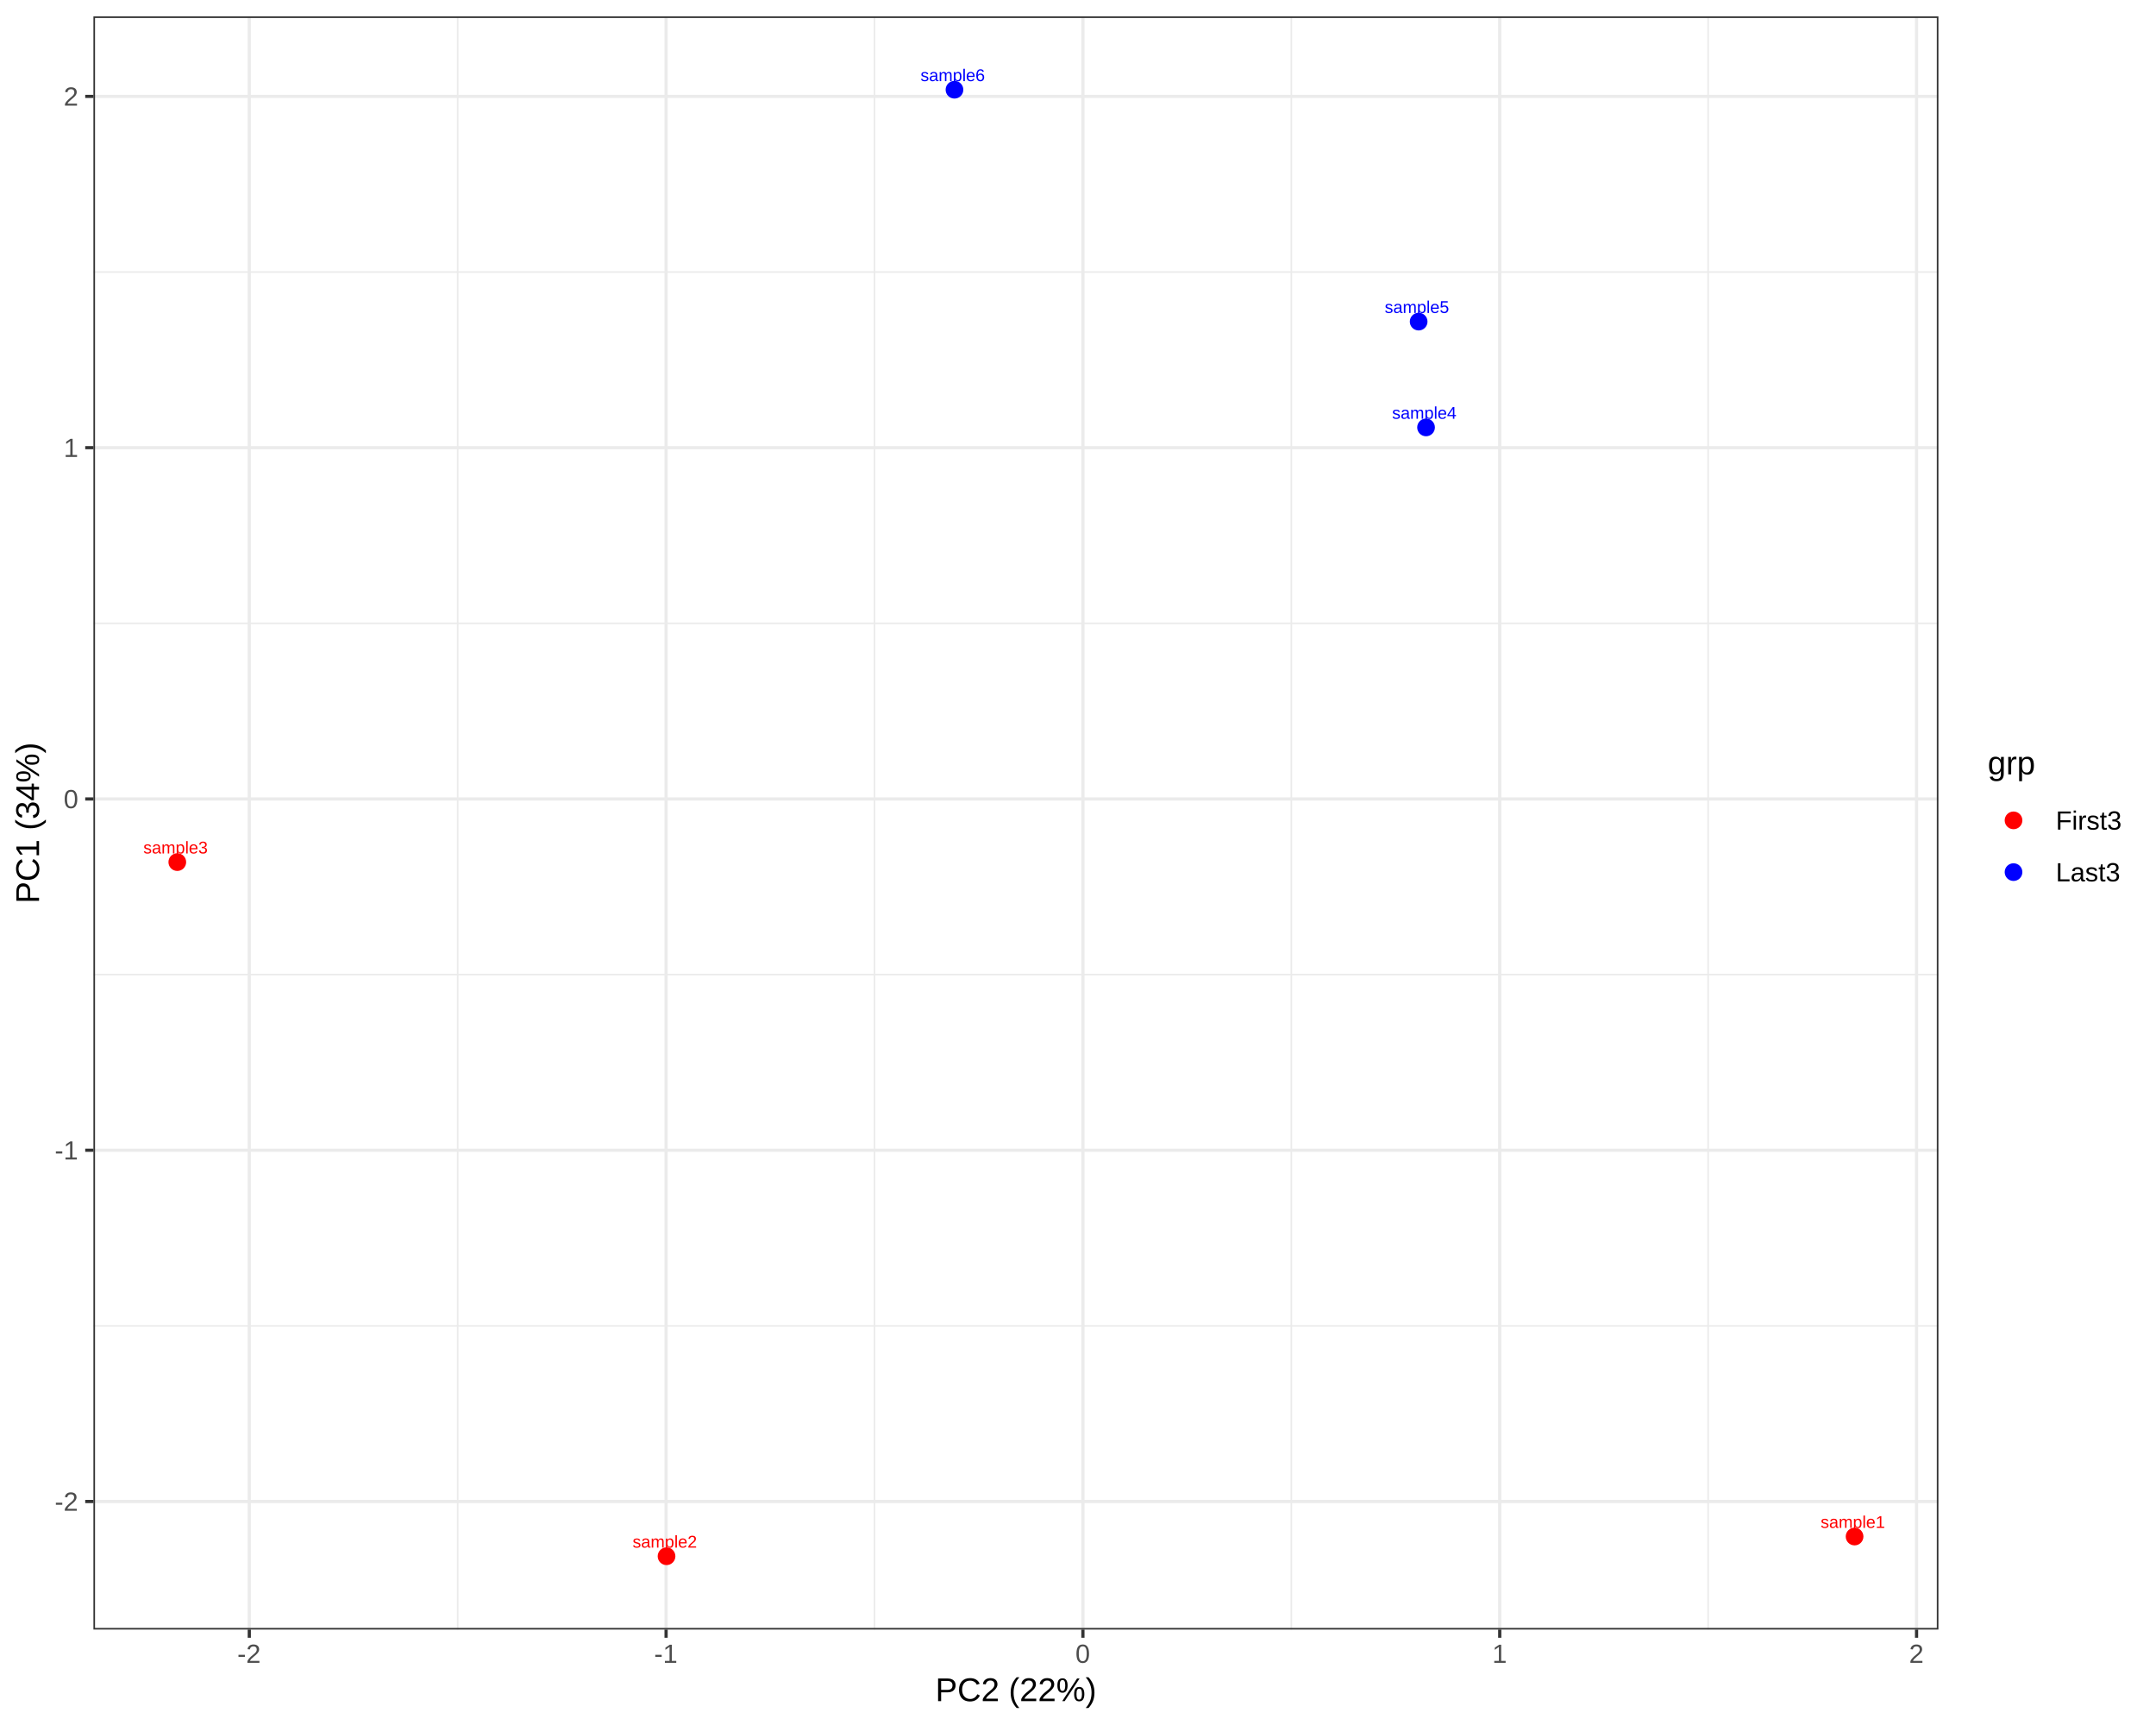
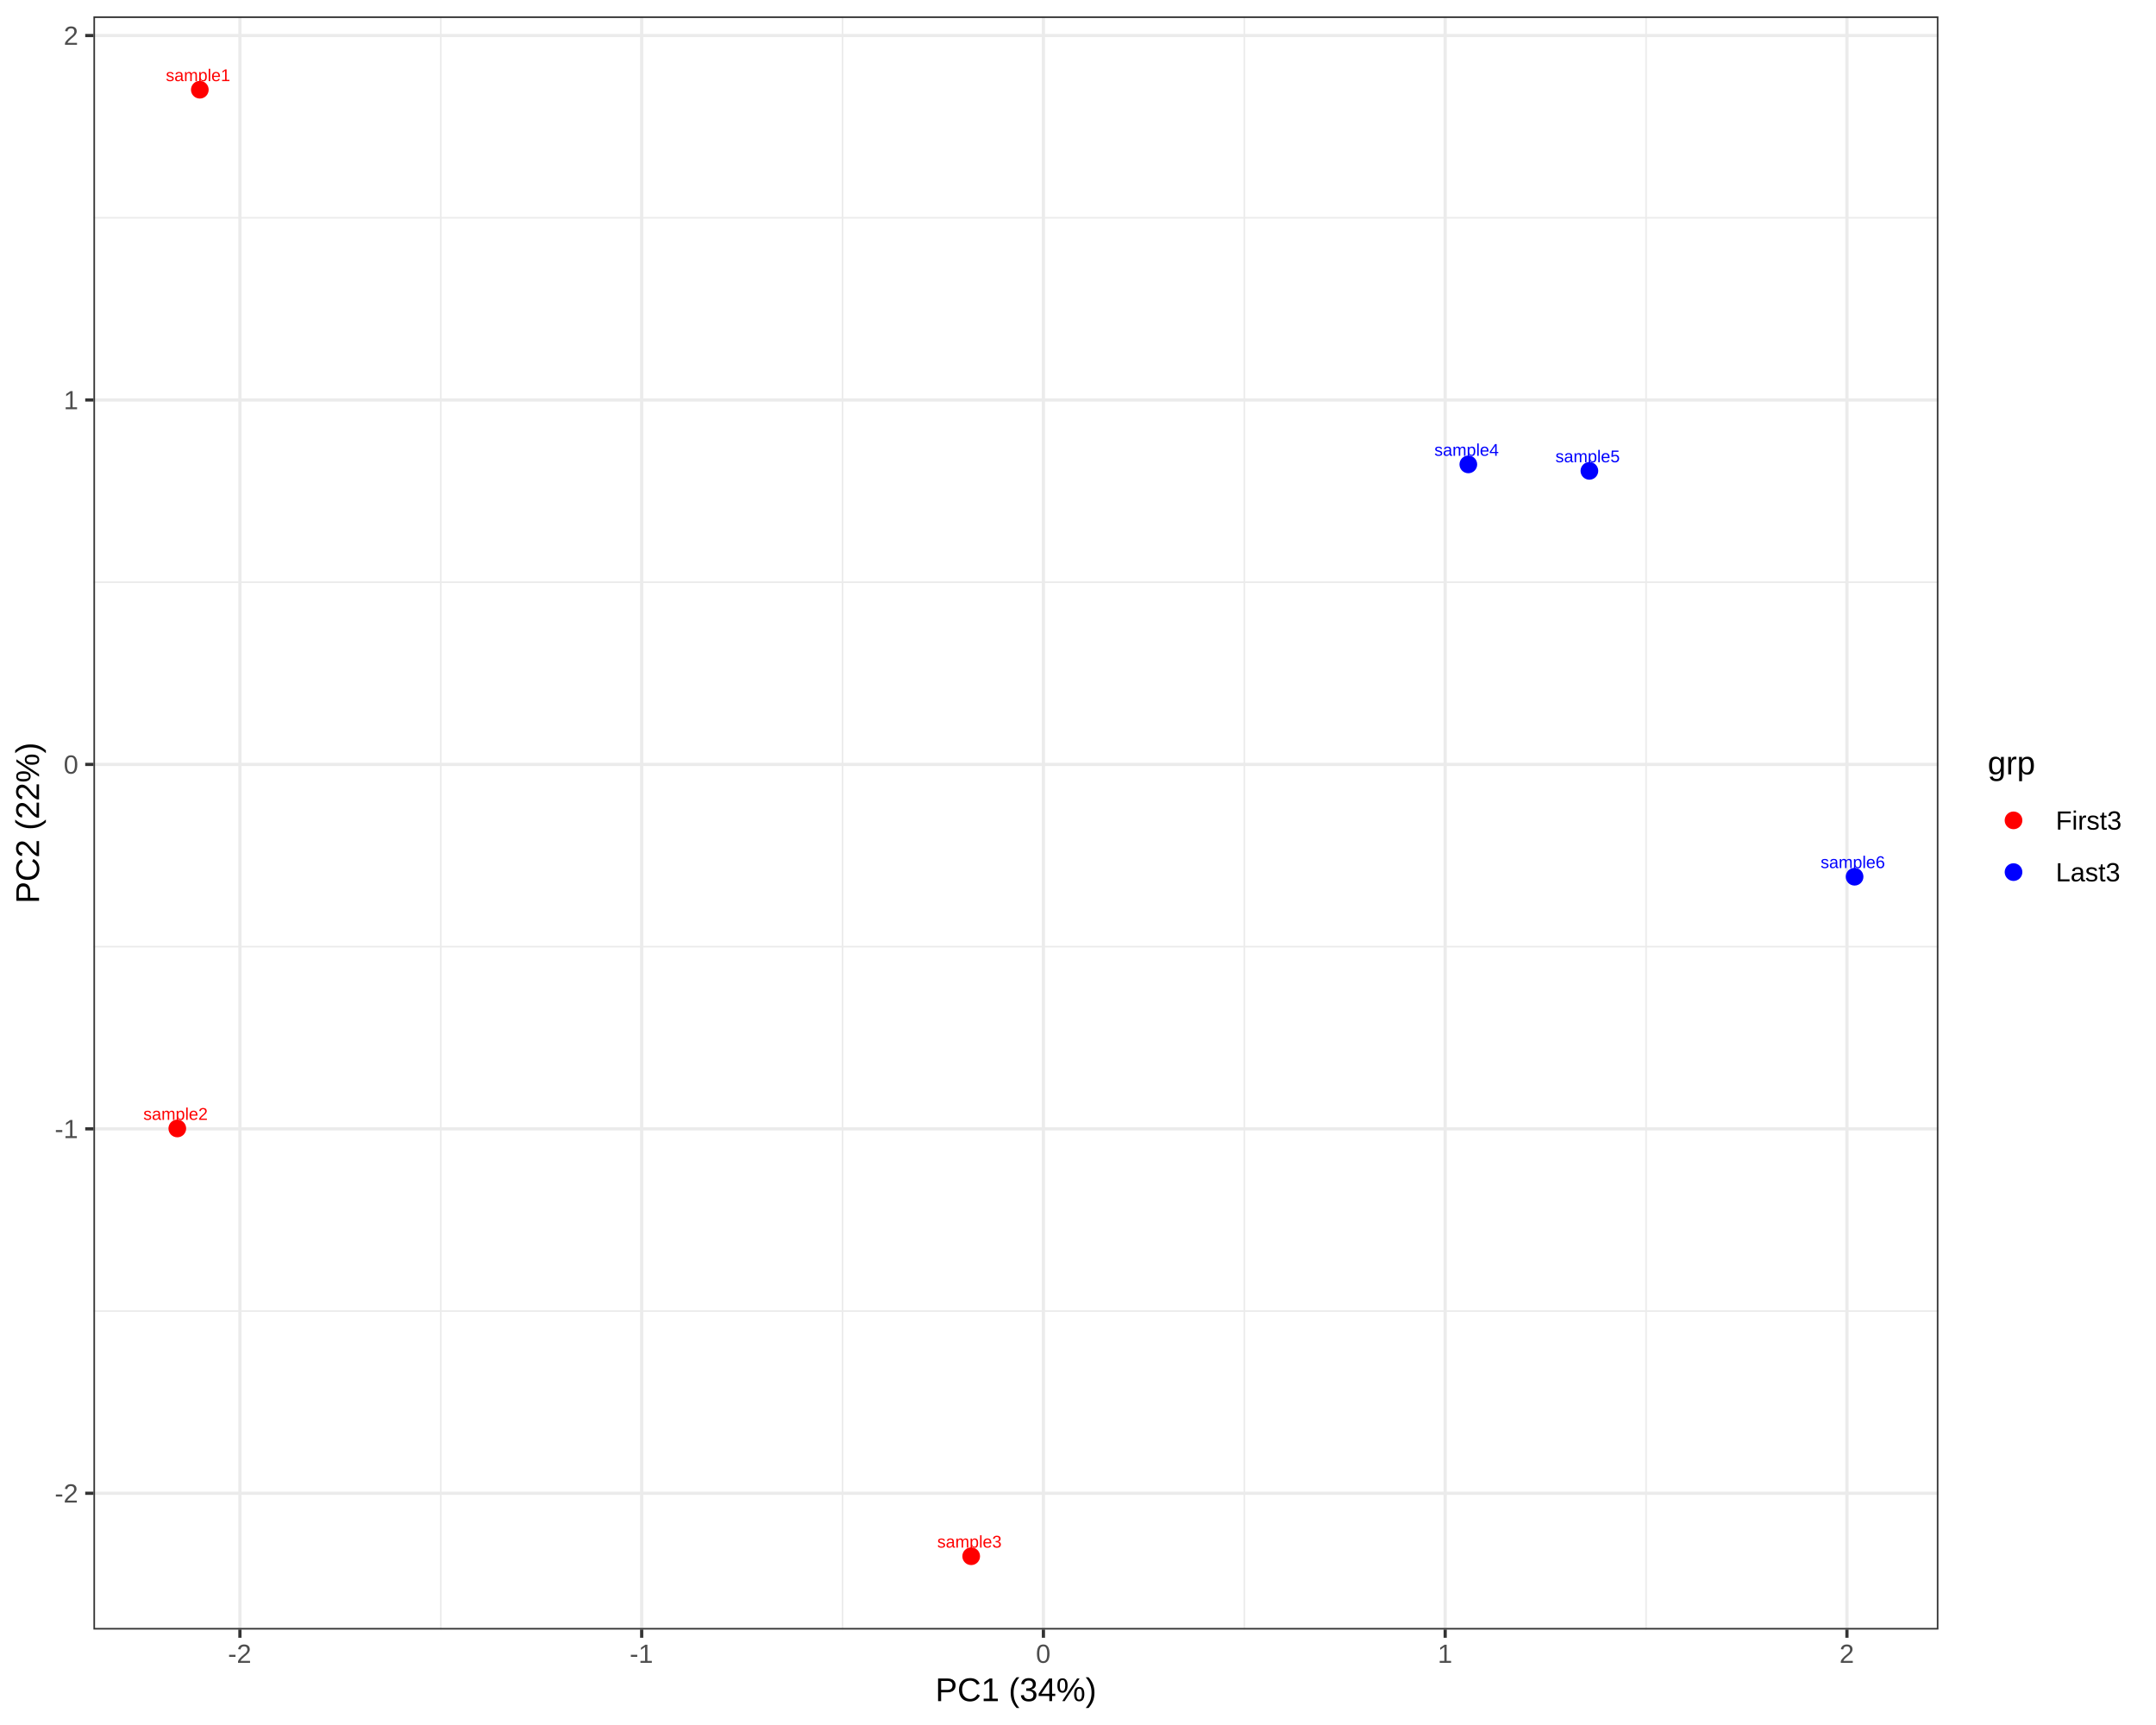
<svg xmlns="http://www.w3.org/2000/svg" viewBox="0 0 720.00 576.00">
  <defs>
    <style type="text/css">
    line, polyline, path, rect, circle {
      fill: none;
      stroke: #000000;
      stroke-linecap: round;
      stroke-linejoin: round;
      stroke-miterlimit: 10.00;
    }
  </style>
  </defs>
  <rect width="100%" height="100%" style="stroke: none; fill: #FFFFFF;" />
  <rect x="0.00" y="0.00" width="720.00" height="576.00" style="stroke-width: 1.07; stroke: #FFFFFF; fill: #FFFFFF;" />
  <defs>
    <clipPath id="cpMzEuMnw2NDcuMzQzfDU0NC4xMzF8NS40Nzk0NQ==">
      <rect x="31.20" y="5.48" width="616.14" height="538.65" />
    </clipPath>
  </defs>
  <rect x="31.20" y="5.48" width="616.14" height="538.65" style="stroke-width: 1.07; stroke: none; fill: #FFFFFF;" clip-path="url(#cpMzEuMnw2NDcuMzQzfDU0NC4xMzF8NS40Nzk0NQ==)" />
-   <polyline points="31.20,442.72 647.34,442.72 " style="stroke-width: 0.53; stroke: #EBEBEB; stroke-linecap: butt;" clip-path="url(#cpMzEuMnw2NDcuMzQzfDU0NC4xMzF8NS40Nzk0NQ==)" />
-   <polyline points="31.20,325.42 647.34,325.42 " style="stroke-width: 0.53; stroke: #EBEBEB; stroke-linecap: butt;" clip-path="url(#cpMzEuMnw2NDcuMzQzfDU0NC4xMzF8NS40Nzk0NQ==)" />
-   <polyline points="31.20,208.13 647.34,208.13 " style="stroke-width: 0.53; stroke: #EBEBEB; stroke-linecap: butt;" clip-path="url(#cpMzEuMnw2NDcuMzQzfDU0NC4xMzF8NS40Nzk0NQ==)" />
-   <polyline points="31.20,90.84 647.34,90.84 " style="stroke-width: 0.53; stroke: #EBEBEB; stroke-linecap: butt;" clip-path="url(#cpMzEuMnw2NDcuMzQzfDU0NC4xMzF8NS40Nzk0NQ==)" />
-   <polyline points="152.85,544.13 152.85,5.48 " style="stroke-width: 0.53; stroke: #EBEBEB; stroke-linecap: butt;" clip-path="url(#cpMzEuMnw2NDcuMzQzfDU0NC4xMzF8NS40Nzk0NQ==)" />
-   <polyline points="292.04,544.13 292.04,5.48 " style="stroke-width: 0.53; stroke: #EBEBEB; stroke-linecap: butt;" clip-path="url(#cpMzEuMnw2NDcuMzQzfDU0NC4xMzF8NS40Nzk0NQ==)" />
-   <polyline points="431.24,544.13 431.24,5.48 " style="stroke-width: 0.53; stroke: #EBEBEB; stroke-linecap: butt;" clip-path="url(#cpMzEuMnw2NDcuMzQzfDU0NC4xMzF8NS40Nzk0NQ==)" />
-   <polyline points="570.44,544.13 570.44,5.48 " style="stroke-width: 0.53; stroke: #EBEBEB; stroke-linecap: butt;" clip-path="url(#cpMzEuMnw2NDcuMzQzfDU0NC4xMzF8NS40Nzk0NQ==)" />
-   <polyline points="31.20,501.37 647.34,501.37 " style="stroke-width: 1.07; stroke: #EBEBEB; stroke-linecap: butt;" clip-path="url(#cpMzEuMnw2NDcuMzQzfDU0NC4xMzF8NS40Nzk0NQ==)" />
-   <polyline points="31.20,384.07 647.34,384.07 " style="stroke-width: 1.07; stroke: #EBEBEB; stroke-linecap: butt;" clip-path="url(#cpMzEuMnw2NDcuMzQzfDU0NC4xMzF8NS40Nzk0NQ==)" />
-   <polyline points="31.20,266.78 647.34,266.78 " style="stroke-width: 1.07; stroke: #EBEBEB; stroke-linecap: butt;" clip-path="url(#cpMzEuMnw2NDcuMzQzfDU0NC4xMzF8NS40Nzk0NQ==)" />
-   <polyline points="31.20,149.48 647.34,149.48 " style="stroke-width: 1.07; stroke: #EBEBEB; stroke-linecap: butt;" clip-path="url(#cpMzEuMnw2NDcuMzQzfDU0NC4xMzF8NS40Nzk0NQ==)" />
-   <polyline points="31.20,32.19 647.34,32.19 " style="stroke-width: 1.07; stroke: #EBEBEB; stroke-linecap: butt;" clip-path="url(#cpMzEuMnw2NDcuMzQzfDU0NC4xMzF8NS40Nzk0NQ==)" />
-   <polyline points="83.25,544.13 83.25,5.48 " style="stroke-width: 1.07; stroke: #EBEBEB; stroke-linecap: butt;" clip-path="url(#cpMzEuMnw2NDcuMzQzfDU0NC4xMzF8NS40Nzk0NQ==)" />
-   <polyline points="222.44,544.13 222.44,5.48 " style="stroke-width: 1.07; stroke: #EBEBEB; stroke-linecap: butt;" clip-path="url(#cpMzEuMnw2NDcuMzQzfDU0NC4xMzF8NS40Nzk0NQ==)" />
-   <polyline points="361.64,544.13 361.64,5.48 " style="stroke-width: 1.07; stroke: #EBEBEB; stroke-linecap: butt;" clip-path="url(#cpMzEuMnw2NDcuMzQzfDU0NC4xMzF8NS40Nzk0NQ==)" />
-   <polyline points="500.84,544.13 500.84,5.48 " style="stroke-width: 1.07; stroke: #EBEBEB; stroke-linecap: butt;" clip-path="url(#cpMzEuMnw2NDcuMzQzfDU0NC4xMzF8NS40Nzk0NQ==)" />
-   <polyline points="640.04,544.13 640.04,5.48 " style="stroke-width: 1.07; stroke: #EBEBEB; stroke-linecap: butt;" clip-path="url(#cpMzEuMnw2NDcuMzQzfDU0NC4xMzF8NS40Nzk0NQ==)" />
-   <circle cx="619.34" cy="513.07" r="1.95pt" style="stroke-width: 0.71; stroke: #FF0000; fill: #FF0000;" clip-path="url(#cpMzEuMnw2NDcuMzQzfDU0NC4xMzF8NS40Nzk0NQ==)" />
-   <circle cx="222.59" cy="519.65" r="1.95pt" style="stroke-width: 0.71; stroke: #FF0000; fill: #FF0000;" clip-path="url(#cpMzEuMnw2NDcuMzQzfDU0NC4xMzF8NS40Nzk0NQ==)" />
-   <circle cx="59.21" cy="287.87" r="1.95pt" style="stroke-width: 0.71; stroke: #FF0000; fill: #FF0000;" clip-path="url(#cpMzEuMnw2NDcuMzQzfDU0NC4xMzF8NS40Nzk0NQ==)" />
-   <circle cx="476.23" cy="142.72" r="1.95pt" style="stroke-width: 0.71; stroke: #0000FF; fill: #0000FF;" clip-path="url(#cpMzEuMnw2NDcuMzQzfDU0NC4xMzF8NS40Nzk0NQ==)" />
-   <circle cx="473.76" cy="107.39" r="1.95pt" style="stroke-width: 0.71; stroke: #0000FF; fill: #0000FF;" clip-path="url(#cpMzEuMnw2NDcuMzQzfDU0NC4xMzF8NS40Nzk0NQ==)" />
-   <circle cx="318.75" cy="29.96" r="1.95pt" style="stroke-width: 0.71; stroke: #0000FF; fill: #0000FF;" clip-path="url(#cpMzEuMnw2NDcuMzQzfDU0NC4xMzF8NS40Nzk0NQ==)" />
+   <polyline points="31.20,437.78 647.34,437.78 " style="stroke-width: 0.53; stroke: #EBEBEB; stroke-linecap: butt;" clip-path="url(#cpMzEuMnw2NDcuMzQzfDU0NC4xMzF8NS40Nzk0NQ==)" />
+   <polyline points="31.20,316.09 647.34,316.09 " style="stroke-width: 0.53; stroke: #EBEBEB; stroke-linecap: butt;" clip-path="url(#cpMzEuMnw2NDcuMzQzfDU0NC4xMzF8NS40Nzk0NQ==)" />
+   <polyline points="31.20,194.40 647.34,194.40 " style="stroke-width: 0.53; stroke: #EBEBEB; stroke-linecap: butt;" clip-path="url(#cpMzEuMnw2NDcuMzQzfDU0NC4xMzF8NS40Nzk0NQ==)" />
+   <polyline points="31.20,72.71 647.34,72.71 " style="stroke-width: 0.53; stroke: #EBEBEB; stroke-linecap: butt;" clip-path="url(#cpMzEuMnw2NDcuMzQzfDU0NC4xMzF8NS40Nzk0NQ==)" />
+   <polyline points="147.20,544.13 147.20,5.48 " style="stroke-width: 0.53; stroke: #EBEBEB; stroke-linecap: butt;" clip-path="url(#cpMzEuMnw2NDcuMzQzfDU0NC4xMzF8NS40Nzk0NQ==)" />
+   <polyline points="281.37,544.13 281.37,5.48 " style="stroke-width: 0.53; stroke: #EBEBEB; stroke-linecap: butt;" clip-path="url(#cpMzEuMnw2NDcuMzQzfDU0NC4xMzF8NS40Nzk0NQ==)" />
+   <polyline points="415.54,544.13 415.54,5.48 " style="stroke-width: 0.53; stroke: #EBEBEB; stroke-linecap: butt;" clip-path="url(#cpMzEuMnw2NDcuMzQzfDU0NC4xMzF8NS40Nzk0NQ==)" />
+   <polyline points="549.71,544.13 549.71,5.48 " style="stroke-width: 0.53; stroke: #EBEBEB; stroke-linecap: butt;" clip-path="url(#cpMzEuMnw2NDcuMzQzfDU0NC4xMzF8NS40Nzk0NQ==)" />
+   <polyline points="31.20,498.63 647.34,498.63 " style="stroke-width: 1.07; stroke: #EBEBEB; stroke-linecap: butt;" clip-path="url(#cpMzEuMnw2NDcuMzQzfDU0NC4xMzF8NS40Nzk0NQ==)" />
+   <polyline points="31.20,376.94 647.34,376.94 " style="stroke-width: 1.07; stroke: #EBEBEB; stroke-linecap: butt;" clip-path="url(#cpMzEuMnw2NDcuMzQzfDU0NC4xMzF8NS40Nzk0NQ==)" />
+   <polyline points="31.20,255.25 647.34,255.25 " style="stroke-width: 1.07; stroke: #EBEBEB; stroke-linecap: butt;" clip-path="url(#cpMzEuMnw2NDcuMzQzfDU0NC4xMzF8NS40Nzk0NQ==)" />
+   <polyline points="31.20,133.56 647.34,133.56 " style="stroke-width: 1.07; stroke: #EBEBEB; stroke-linecap: butt;" clip-path="url(#cpMzEuMnw2NDcuMzQzfDU0NC4xMzF8NS40Nzk0NQ==)" />
+   <polyline points="31.20,11.86 647.34,11.86 " style="stroke-width: 1.07; stroke: #EBEBEB; stroke-linecap: butt;" clip-path="url(#cpMzEuMnw2NDcuMzQzfDU0NC4xMzF8NS40Nzk0NQ==)" />
+   <polyline points="80.12,544.13 80.12,5.48 " style="stroke-width: 1.07; stroke: #EBEBEB; stroke-linecap: butt;" clip-path="url(#cpMzEuMnw2NDcuMzQzfDU0NC4xMzF8NS40Nzk0NQ==)" />
+   <polyline points="214.29,544.13 214.29,5.48 " style="stroke-width: 1.07; stroke: #EBEBEB; stroke-linecap: butt;" clip-path="url(#cpMzEuMnw2NDcuMzQzfDU0NC4xMzF8NS40Nzk0NQ==)" />
+   <polyline points="348.45,544.13 348.45,5.48 " style="stroke-width: 1.07; stroke: #EBEBEB; stroke-linecap: butt;" clip-path="url(#cpMzEuMnw2NDcuMzQzfDU0NC4xMzF8NS40Nzk0NQ==)" />
+   <polyline points="482.62,544.13 482.62,5.48 " style="stroke-width: 1.07; stroke: #EBEBEB; stroke-linecap: butt;" clip-path="url(#cpMzEuMnw2NDcuMzQzfDU0NC4xMzF8NS40Nzk0NQ==)" />
+   <polyline points="616.79,544.13 616.79,5.48 " style="stroke-width: 1.07; stroke: #EBEBEB; stroke-linecap: butt;" clip-path="url(#cpMzEuMnw2NDcuMzQzfDU0NC4xMzF8NS40Nzk0NQ==)" />
+   <circle cx="66.73" cy="29.96" r="1.95pt" style="stroke-width: 0.71; stroke: #FF0000; fill: #FF0000;" clip-path="url(#cpMzEuMnw2NDcuMzQzfDU0NC4xMzF8NS40Nzk0NQ==)" />
+   <circle cx="59.21" cy="376.81" r="1.95pt" style="stroke-width: 0.71; stroke: #FF0000; fill: #FF0000;" clip-path="url(#cpMzEuMnw2NDcuMzQzfDU0NC4xMzF8NS40Nzk0NQ==)" />
+   <circle cx="324.33" cy="519.65" r="1.95pt" style="stroke-width: 0.71; stroke: #FF0000; fill: #FF0000;" clip-path="url(#cpMzEuMnw2NDcuMzQzfDU0NC4xMzF8NS40Nzk0NQ==)" />
+   <circle cx="490.35" cy="155.07" r="1.95pt" style="stroke-width: 0.71; stroke: #0000FF; fill: #0000FF;" clip-path="url(#cpMzEuMnw2NDcuMzQzfDU0NC4xMzF8NS40Nzk0NQ==)" />
+   <circle cx="530.78" cy="157.23" r="1.95pt" style="stroke-width: 0.71; stroke: #0000FF; fill: #0000FF;" clip-path="url(#cpMzEuMnw2NDcuMzQzfDU0NC4xMzF8NS40Nzk0NQ==)" />
+   <circle cx="619.34" cy="292.75" r="1.95pt" style="stroke-width: 0.71; stroke: #0000FF; fill: #0000FF;" clip-path="url(#cpMzEuMnw2NDcuMzQzfDU0NC4xMzF8NS40Nzk0NQ==)" />
  <g clip-path="url(#cpMzEuMnw2NDcuMzQzfDU0NC4xMzF8NS40Nzk0NQ==)">
-     <text x="608.00" y="510.18" style="font-size: 5.69px; fill: #FF0000; font-family: Liberation Sans;" textLength="22.68px" lengthAdjust="spacingAndGlyphs">sample1</text>
+     <text x="55.39" y="27.08" style="font-size: 5.69px; fill: #FF0000; font-family: Liberation Sans;" textLength="22.68px" lengthAdjust="spacingAndGlyphs">sample1</text>
  </g>
  <g clip-path="url(#cpMzEuMnw2NDcuMzQzfDU0NC4xMzF8NS40Nzk0NQ==)">
-     <text x="211.25" y="516.76" style="font-size: 5.69px; fill: #FF0000; font-family: Liberation Sans;" textLength="22.68px" lengthAdjust="spacingAndGlyphs">sample2</text>
+     <text x="47.87" y="373.93" style="font-size: 5.69px; fill: #FF0000; font-family: Liberation Sans;" textLength="22.68px" lengthAdjust="spacingAndGlyphs">sample2</text>
  </g>
  <g clip-path="url(#cpMzEuMnw2NDcuMzQzfDU0NC4xMzF8NS40Nzk0NQ==)">
-     <text x="47.87" y="284.98" style="font-size: 5.69px; fill: #FF0000; font-family: Liberation Sans;" textLength="22.68px" lengthAdjust="spacingAndGlyphs">sample3</text>
+     <text x="312.99" y="516.76" style="font-size: 5.69px; fill: #FF0000; font-family: Liberation Sans;" textLength="22.68px" lengthAdjust="spacingAndGlyphs">sample3</text>
  </g>
  <g clip-path="url(#cpMzEuMnw2NDcuMzQzfDU0NC4xMzF8NS40Nzk0NQ==)">
-     <text x="464.89" y="139.84" style="font-size: 5.69px; fill: #0000FF; font-family: Liberation Sans;" textLength="22.68px" lengthAdjust="spacingAndGlyphs">sample4</text>
+     <text x="479.01" y="152.19" style="font-size: 5.69px; fill: #0000FF; font-family: Liberation Sans;" textLength="22.68px" lengthAdjust="spacingAndGlyphs">sample4</text>
  </g>
  <g clip-path="url(#cpMzEuMnw2NDcuMzQzfDU0NC4xMzF8NS40Nzk0NQ==)">
-     <text x="462.42" y="104.50" style="font-size: 5.69px; fill: #0000FF; font-family: Liberation Sans;" textLength="22.68px" lengthAdjust="spacingAndGlyphs">sample5</text>
+     <text x="519.44" y="154.35" style="font-size: 5.69px; fill: #0000FF; font-family: Liberation Sans;" textLength="22.68px" lengthAdjust="spacingAndGlyphs">sample5</text>
  </g>
  <g clip-path="url(#cpMzEuMnw2NDcuMzQzfDU0NC4xMzF8NS40Nzk0NQ==)">
-     <text x="307.41" y="27.08" style="font-size: 5.69px; fill: #0000FF; font-family: Liberation Sans;" textLength="22.68px" lengthAdjust="spacingAndGlyphs">sample6</text>
+     <text x="608.00" y="289.86" style="font-size: 5.69px; fill: #0000FF; font-family: Liberation Sans;" textLength="22.68px" lengthAdjust="spacingAndGlyphs">sample6</text>
  </g>
  <rect x="31.20" y="5.48" width="616.14" height="538.65" style="stroke-width: 1.07; stroke: #333333;" clip-path="url(#cpMzEuMnw2NDcuMzQzfDU0NC4xMzF8NS40Nzk0NQ==)" />
  <defs>
    <clipPath id="cpMHw3MjB8NTc2fDA=">
      <rect x="0.00" y="0.00" width="720.00" height="576.00" />
    </clipPath>
  </defs>
  <g clip-path="url(#cpMHw3MjB8NTc2fDA=)">
-     <text x="18.27" y="504.46" style="font-size: 8.80px; fill: #4D4D4D; font-family: Liberation Sans;" textLength="8.00px" lengthAdjust="spacingAndGlyphs">-2</text>
+     <text x="18.27" y="501.72" style="font-size: 8.80px; fill: #4D4D4D; font-family: Liberation Sans;" textLength="8.00px" lengthAdjust="spacingAndGlyphs">-2</text>
  </g>
  <g clip-path="url(#cpMHw3MjB8NTc2fDA=)">
-     <text x="18.27" y="387.17" style="font-size: 8.80px; fill: #4D4D4D; font-family: Liberation Sans;" textLength="8.00px" lengthAdjust="spacingAndGlyphs">-1</text>
+     <text x="18.27" y="380.03" style="font-size: 8.80px; fill: #4D4D4D; font-family: Liberation Sans;" textLength="8.00px" lengthAdjust="spacingAndGlyphs">-1</text>
  </g>
  <g clip-path="url(#cpMHw3MjB8NTc2fDA=)">
-     <text x="21.26" y="269.87" style="font-size: 8.80px; fill: #4D4D4D; font-family: Liberation Sans;" textLength="5.01px" lengthAdjust="spacingAndGlyphs">0</text>
+     <text x="21.26" y="258.34" style="font-size: 8.80px; fill: #4D4D4D; font-family: Liberation Sans;" textLength="5.01px" lengthAdjust="spacingAndGlyphs">0</text>
  </g>
  <g clip-path="url(#cpMHw3MjB8NTc2fDA=)">
-     <text x="21.26" y="152.58" style="font-size: 8.80px; fill: #4D4D4D; font-family: Liberation Sans;" textLength="5.01px" lengthAdjust="spacingAndGlyphs">1</text>
+     <text x="21.26" y="136.65" style="font-size: 8.80px; fill: #4D4D4D; font-family: Liberation Sans;" textLength="5.01px" lengthAdjust="spacingAndGlyphs">1</text>
  </g>
  <g clip-path="url(#cpMHw3MjB8NTc2fDA=)">
-     <text x="21.26" y="35.28" style="font-size: 8.80px; fill: #4D4D4D; font-family: Liberation Sans;" textLength="5.01px" lengthAdjust="spacingAndGlyphs">2</text>
+     <text x="21.26" y="14.96" style="font-size: 8.80px; fill: #4D4D4D; font-family: Liberation Sans;" textLength="5.01px" lengthAdjust="spacingAndGlyphs">2</text>
  </g>
-   <polyline points="28.46,501.37 31.20,501.37 " style="stroke-width: 1.07; stroke: #333333; stroke-linecap: butt;" clip-path="url(#cpMHw3MjB8NTc2fDA=)" />
-   <polyline points="28.46,384.07 31.20,384.07 " style="stroke-width: 1.07; stroke: #333333; stroke-linecap: butt;" clip-path="url(#cpMHw3MjB8NTc2fDA=)" />
-   <polyline points="28.46,266.78 31.20,266.78 " style="stroke-width: 1.07; stroke: #333333; stroke-linecap: butt;" clip-path="url(#cpMHw3MjB8NTc2fDA=)" />
-   <polyline points="28.46,149.48 31.20,149.48 " style="stroke-width: 1.07; stroke: #333333; stroke-linecap: butt;" clip-path="url(#cpMHw3MjB8NTc2fDA=)" />
-   <polyline points="28.46,32.19 31.20,32.19 " style="stroke-width: 1.07; stroke: #333333; stroke-linecap: butt;" clip-path="url(#cpMHw3MjB8NTc2fDA=)" />
-   <polyline points="83.25,546.87 83.25,544.13 " style="stroke-width: 1.07; stroke: #333333; stroke-linecap: butt;" clip-path="url(#cpMHw3MjB8NTc2fDA=)" />
-   <polyline points="222.44,546.87 222.44,544.13 " style="stroke-width: 1.07; stroke: #333333; stroke-linecap: butt;" clip-path="url(#cpMHw3MjB8NTc2fDA=)" />
-   <polyline points="361.64,546.87 361.64,544.13 " style="stroke-width: 1.07; stroke: #333333; stroke-linecap: butt;" clip-path="url(#cpMHw3MjB8NTc2fDA=)" />
-   <polyline points="500.84,546.87 500.84,544.13 " style="stroke-width: 1.07; stroke: #333333; stroke-linecap: butt;" clip-path="url(#cpMHw3MjB8NTc2fDA=)" />
-   <polyline points="640.04,546.87 640.04,544.13 " style="stroke-width: 1.07; stroke: #333333; stroke-linecap: butt;" clip-path="url(#cpMHw3MjB8NTc2fDA=)" />
+   <polyline points="28.46,498.63 31.20,498.63 " style="stroke-width: 1.07; stroke: #333333; stroke-linecap: butt;" clip-path="url(#cpMHw3MjB8NTc2fDA=)" />
+   <polyline points="28.46,376.94 31.20,376.94 " style="stroke-width: 1.07; stroke: #333333; stroke-linecap: butt;" clip-path="url(#cpMHw3MjB8NTc2fDA=)" />
+   <polyline points="28.46,255.25 31.20,255.25 " style="stroke-width: 1.07; stroke: #333333; stroke-linecap: butt;" clip-path="url(#cpMHw3MjB8NTc2fDA=)" />
+   <polyline points="28.46,133.56 31.20,133.56 " style="stroke-width: 1.07; stroke: #333333; stroke-linecap: butt;" clip-path="url(#cpMHw3MjB8NTc2fDA=)" />
+   <polyline points="28.46,11.86 31.20,11.86 " style="stroke-width: 1.07; stroke: #333333; stroke-linecap: butt;" clip-path="url(#cpMHw3MjB8NTc2fDA=)" />
+   <polyline points="80.12,546.87 80.12,544.13 " style="stroke-width: 1.07; stroke: #333333; stroke-linecap: butt;" clip-path="url(#cpMHw3MjB8NTc2fDA=)" />
+   <polyline points="214.29,546.87 214.29,544.13 " style="stroke-width: 1.07; stroke: #333333; stroke-linecap: butt;" clip-path="url(#cpMHw3MjB8NTc2fDA=)" />
+   <polyline points="348.45,546.87 348.45,544.13 " style="stroke-width: 1.07; stroke: #333333; stroke-linecap: butt;" clip-path="url(#cpMHw3MjB8NTc2fDA=)" />
+   <polyline points="482.62,546.87 482.62,544.13 " style="stroke-width: 1.07; stroke: #333333; stroke-linecap: butt;" clip-path="url(#cpMHw3MjB8NTc2fDA=)" />
+   <polyline points="616.79,546.87 616.79,544.13 " style="stroke-width: 1.07; stroke: #333333; stroke-linecap: butt;" clip-path="url(#cpMHw3MjB8NTc2fDA=)" />
  <g clip-path="url(#cpMHw3MjB8NTc2fDA=)">
-     <text x="79.25" y="555.25" style="font-size: 8.80px; fill: #4D4D4D; font-family: Liberation Sans;" textLength="8.00px" lengthAdjust="spacingAndGlyphs">-2</text>
+     <text x="76.12" y="555.25" style="font-size: 8.80px; fill: #4D4D4D; font-family: Liberation Sans;" textLength="8.00px" lengthAdjust="spacingAndGlyphs">-2</text>
  </g>
  <g clip-path="url(#cpMHw3MjB8NTc2fDA=)">
-     <text x="218.44" y="555.25" style="font-size: 8.80px; fill: #4D4D4D; font-family: Liberation Sans;" textLength="8.00px" lengthAdjust="spacingAndGlyphs">-1</text>
+     <text x="210.28" y="555.25" style="font-size: 8.80px; fill: #4D4D4D; font-family: Liberation Sans;" textLength="8.00px" lengthAdjust="spacingAndGlyphs">-1</text>
  </g>
  <g clip-path="url(#cpMHw3MjB8NTc2fDA=)">
-     <text x="359.14" y="555.25" style="font-size: 8.80px; fill: #4D4D4D; font-family: Liberation Sans;" textLength="5.01px" lengthAdjust="spacingAndGlyphs">0</text>
+     <text x="345.95" y="555.25" style="font-size: 8.80px; fill: #4D4D4D; font-family: Liberation Sans;" textLength="5.01px" lengthAdjust="spacingAndGlyphs">0</text>
  </g>
  <g clip-path="url(#cpMHw3MjB8NTc2fDA=)">
-     <text x="498.34" y="555.25" style="font-size: 8.80px; fill: #4D4D4D; font-family: Liberation Sans;" textLength="5.01px" lengthAdjust="spacingAndGlyphs">1</text>
+     <text x="480.12" y="555.25" style="font-size: 8.80px; fill: #4D4D4D; font-family: Liberation Sans;" textLength="5.01px" lengthAdjust="spacingAndGlyphs">1</text>
  </g>
  <g clip-path="url(#cpMHw3MjB8NTc2fDA=)">
-     <text x="637.54" y="555.25" style="font-size: 8.80px; fill: #4D4D4D; font-family: Liberation Sans;" textLength="5.01px" lengthAdjust="spacingAndGlyphs">2</text>
+     <text x="614.29" y="555.25" style="font-size: 8.80px; fill: #4D4D4D; font-family: Liberation Sans;" textLength="5.01px" lengthAdjust="spacingAndGlyphs">2</text>
  </g>
  <g clip-path="url(#cpMHw3MjB8NTc2fDA=)">
-     <text x="312.37" y="568.04" style="font-size: 11.00px; font-family: Liberation Sans;" textLength="53.80px" lengthAdjust="spacingAndGlyphs">PC2 (22%)</text>
+     <text x="312.37" y="568.04" style="font-size: 11.00px; font-family: Liberation Sans;" textLength="53.80px" lengthAdjust="spacingAndGlyphs">PC1 (34%)</text>
  </g>
  <g clip-path="url(#cpMHw3MjB8NTc2fDA=)">
-     <text transform="translate(13.04,301.70) rotate(-90)" style="font-size: 11.00px; font-family: Liberation Sans;" textLength="53.80px" lengthAdjust="spacingAndGlyphs">PC1 (34%)</text>
+     <text transform="translate(13.04,301.70) rotate(-90)" style="font-size: 11.00px; font-family: Liberation Sans;" textLength="53.80px" lengthAdjust="spacingAndGlyphs">PC2 (22%)</text>
  </g>
  <rect x="658.30" y="244.28" width="56.22" height="61.05" style="stroke-width: 1.07; stroke: none; fill: #FFFFFF;" clip-path="url(#cpMHw3MjB8NTc2fDA=)" />
  <g clip-path="url(#cpMHw3MjB8NTc2fDA=)">
    <text x="663.78" y="258.57" style="font-size: 11.00px; font-family: Liberation Sans;" textLength="15.90px" lengthAdjust="spacingAndGlyphs">grp</text>
  </g>
  <rect x="663.78" y="265.29" width="17.28" height="17.28" style="stroke-width: 1.07; stroke: none; fill: #FFFFFF;" clip-path="url(#cpMHw3MjB8NTc2fDA=)" />
  <circle cx="672.42" cy="273.93" r="1.95pt" style="stroke-width: 0.71; stroke: #FF0000; fill: #FF0000;" clip-path="url(#cpMHw3MjB8NTc2fDA=)" />
  <g clip-path="url(#cpMHw3MjB8NTc2fDA=)">
    <text x="670.75" y="275.99" style="font-size: 5.69px; fill: #FF0000; font-family: Liberation Sans;" textLength="3.34px" lengthAdjust="spacingAndGlyphs">a</text>
  </g>
  <rect x="663.78" y="282.57" width="17.28" height="17.28" style="stroke-width: 1.07; stroke: none; fill: #FFFFFF;" clip-path="url(#cpMHw3MjB8NTc2fDA=)" />
  <circle cx="672.42" cy="291.21" r="1.95pt" style="stroke-width: 0.71; stroke: #0000FF; fill: #0000FF;" clip-path="url(#cpMHw3MjB8NTc2fDA=)" />
  <g clip-path="url(#cpMHw3MjB8NTc2fDA=)">
    <text x="670.75" y="293.27" style="font-size: 5.69px; fill: #0000FF; font-family: Liberation Sans;" textLength="3.34px" lengthAdjust="spacingAndGlyphs">a</text>
  </g>
  <g clip-path="url(#cpMHw3MjB8NTc2fDA=)">
    <text x="686.54" y="277.02" style="font-size: 8.80px; font-family: Liberation Sans;" textLength="22.50px" lengthAdjust="spacingAndGlyphs">First3</text>
  </g>
  <g clip-path="url(#cpMHw3MjB8NTc2fDA=)">
    <text x="686.54" y="294.30" style="font-size: 8.80px; font-family: Liberation Sans;" textLength="22.02px" lengthAdjust="spacingAndGlyphs">Last3</text>
  </g>
</svg>
